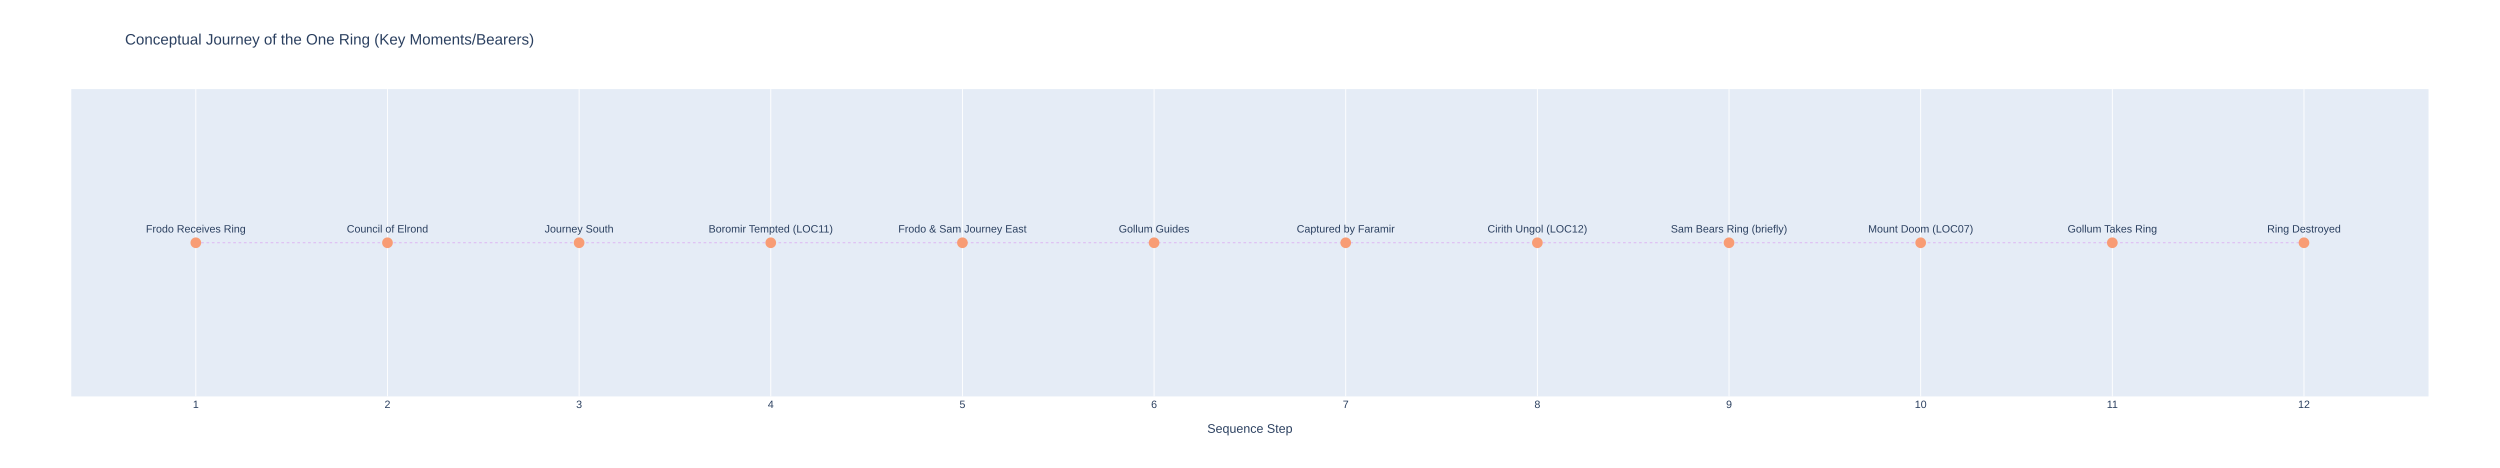
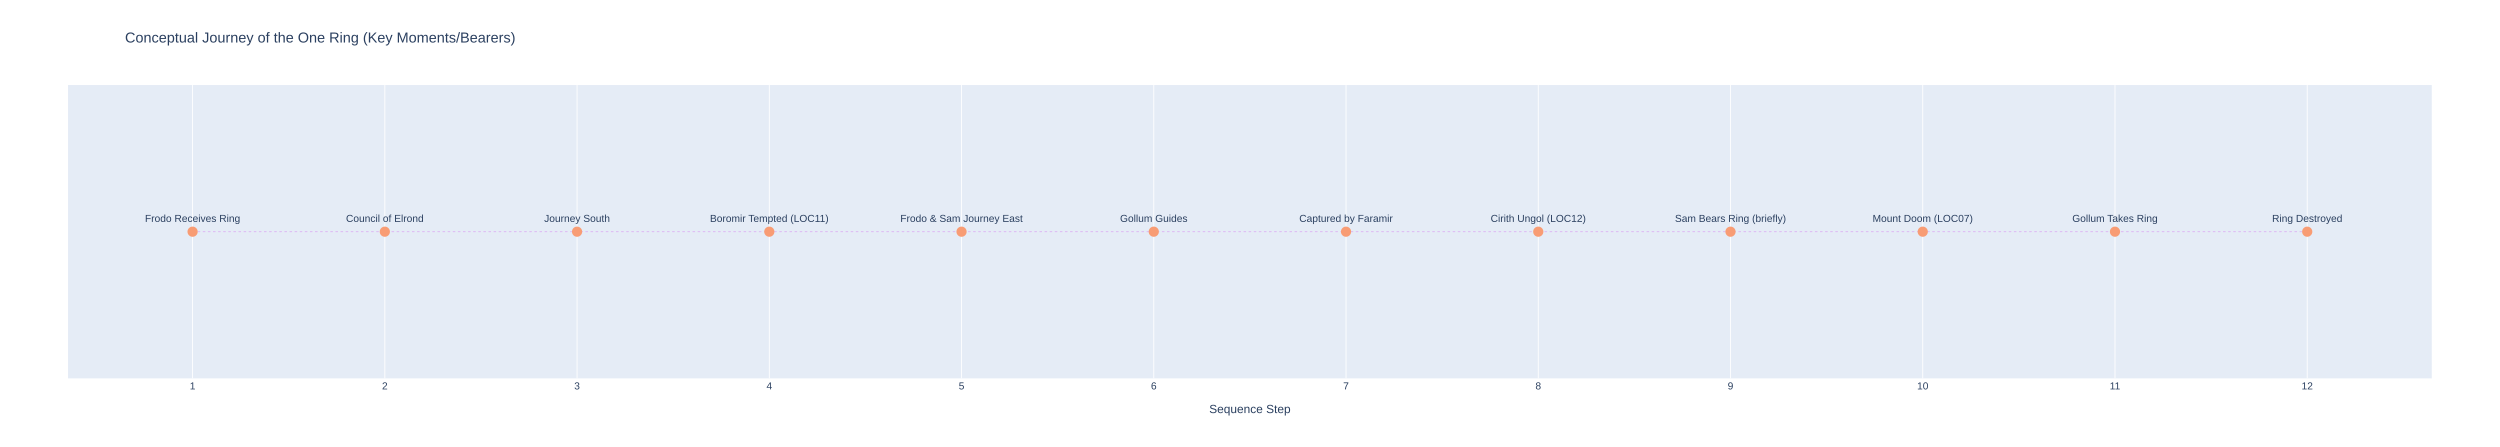
- <svg xmlns="http://www.w3.org/2000/svg" class="main-svg" width="2806.23" height="525" style="" viewBox="0 0 2806.23 525">
-   <rect x="0" y="0" width="2806.23" height="525" style="fill: rgb(255, 255, 255); fill-opacity: 1;" />
-   <defs id="defs-6c5bb1">
+ <svg xmlns="http://www.w3.org/2000/svg" class="main-svg" width="2940.23" height="525" style="" viewBox="0 0 2940.23 525">
+   <rect x="0" y="0" width="2940.23" height="525" style="fill: rgb(255, 255, 255); fill-opacity: 1;" />
+   <defs id="defs-da0244">
    <g class="clips">
-       <clipPath id="clip6c5bb1xyplot" class="plotclip">
-         <rect width="2646" height="345" />
-       </clipPath>
-       <clipPath class="axesclip" id="clip6c5bb1x">
-         <rect x="80" y="0" width="2646" height="525" />
-       </clipPath>
-       <clipPath class="axesclip" id="clip6c5bb1y">
-         <rect x="0" y="100" width="2806.23" height="345" />
-       </clipPath>
-       <clipPath class="axesclip" id="clip6c5bb1xy">
-         <rect x="80" y="100" width="2646" height="345" />
+       <clipPath id="clipda0244xyplot" class="plotclip">
+         <rect width="2780" height="345" />
+       </clipPath>
+       <clipPath class="axesclip" id="clipda0244x">
+         <rect x="80" y="0" width="2780" height="525" />
+       </clipPath>
+       <clipPath class="axesclip" id="clipda0244y">
+         <rect x="0" y="100" width="2940.23" height="345" />
+       </clipPath>
+       <clipPath class="axesclip" id="clipda0244xy">
+         <rect x="80" y="100" width="2780" height="345" />
      </clipPath>
    </g>
    <g class="gradients" />
    <g class="patterns" />
  </defs>
  <g class="bglayer">
-     <rect class="bg" x="80" y="100" width="2646" height="345" style="fill: rgb(229, 236, 246); fill-opacity: 1; stroke-width: 0px;" />
+     <rect class="bg" x="80" y="100" width="2780" height="345" style="fill: rgb(229, 236, 246); fill-opacity: 1; stroke-width: 0px;" />
  </g>
  <g class="layer-below">
    <g class="imagelayer" />
    <g class="shapelayer" />
  </g>
  <g class="cartesianlayer">
    <g class="subplot xy">
      <g class="layer-subplot">
        <g class="shapelayer" />
        <g class="imagelayer" />
      </g>
      <g class="minor-gridlayer">
        <g class="x" />
        <g class="y" />
      </g>
      <g class="gridlayer">
        <g class="x">
-           <path class="xgrid crisp" transform="translate(219.8,0)" d="M0,100v345" style="stroke: rgb(255, 255, 255); stroke-opacity: 1; stroke-width: 1px;" />
-           <path class="xgrid crisp" transform="translate(434.93,0)" d="M0,100v345" style="stroke: rgb(255, 255, 255); stroke-opacity: 1; stroke-width: 1px;" />
-           <path class="xgrid crisp" transform="translate(650.05,0)" d="M0,100v345" style="stroke: rgb(255, 255, 255); stroke-opacity: 1; stroke-width: 1px;" />
-           <path class="xgrid crisp" transform="translate(865.18,0)" d="M0,100v345" style="stroke: rgb(255, 255, 255); stroke-opacity: 1; stroke-width: 1px;" />
-           <path class="xgrid crisp" transform="translate(1080.31,0)" d="M0,100v345" style="stroke: rgb(255, 255, 255); stroke-opacity: 1; stroke-width: 1px;" />
-           <path class="xgrid crisp" transform="translate(1295.44,0)" d="M0,100v345" style="stroke: rgb(255, 255, 255); stroke-opacity: 1; stroke-width: 1px;" />
-           <path class="xgrid crisp" transform="translate(1510.56,0)" d="M0,100v345" style="stroke: rgb(255, 255, 255); stroke-opacity: 1; stroke-width: 1px;" />
-           <path class="xgrid crisp" transform="translate(1725.69,0)" d="M0,100v345" style="stroke: rgb(255, 255, 255); stroke-opacity: 1; stroke-width: 1px;" />
-           <path class="xgrid crisp" transform="translate(1940.82,0)" d="M0,100v345" style="stroke: rgb(255, 255, 255); stroke-opacity: 1; stroke-width: 1px;" />
-           <path class="xgrid crisp" transform="translate(2155.95,0)" d="M0,100v345" style="stroke: rgb(255, 255, 255); stroke-opacity: 1; stroke-width: 1px;" />
-           <path class="xgrid crisp" transform="translate(2371.07,0)" d="M0,100v345" style="stroke: rgb(255, 255, 255); stroke-opacity: 1; stroke-width: 1px;" />
-           <path class="xgrid crisp" transform="translate(2586.2,0)" d="M0,100v345" style="stroke: rgb(255, 255, 255); stroke-opacity: 1; stroke-width: 1px;" />
+           <path class="xgrid crisp" transform="translate(226.5,0)" d="M0,100v345" style="stroke: rgb(255, 255, 255); stroke-opacity: 1; stroke-width: 1px;" />
+           <path class="xgrid crisp" transform="translate(452.59,0)" d="M0,100v345" style="stroke: rgb(255, 255, 255); stroke-opacity: 1; stroke-width: 1px;" />
+           <path class="xgrid crisp" transform="translate(678.68,0)" d="M0,100v345" style="stroke: rgb(255, 255, 255); stroke-opacity: 1; stroke-width: 1px;" />
+           <path class="xgrid crisp" transform="translate(904.77,0)" d="M0,100v345" style="stroke: rgb(255, 255, 255); stroke-opacity: 1; stroke-width: 1px;" />
+           <path class="xgrid crisp" transform="translate(1130.86,0)" d="M0,100v345" style="stroke: rgb(255, 255, 255); stroke-opacity: 1; stroke-width: 1px;" />
+           <path class="xgrid crisp" transform="translate(1356.95,0)" d="M0,100v345" style="stroke: rgb(255, 255, 255); stroke-opacity: 1; stroke-width: 1px;" />
+           <path class="xgrid crisp" transform="translate(1583.05,0)" d="M0,100v345" style="stroke: rgb(255, 255, 255); stroke-opacity: 1; stroke-width: 1px;" />
+           <path class="xgrid crisp" transform="translate(1809.14,0)" d="M0,100v345" style="stroke: rgb(255, 255, 255); stroke-opacity: 1; stroke-width: 1px;" />
+           <path class="xgrid crisp" transform="translate(2035.23,0)" d="M0,100v345" style="stroke: rgb(255, 255, 255); stroke-opacity: 1; stroke-width: 1px;" />
+           <path class="xgrid crisp" transform="translate(2261.32,0)" d="M0,100v345" style="stroke: rgb(255, 255, 255); stroke-opacity: 1; stroke-width: 1px;" />
+           <path class="xgrid crisp" transform="translate(2487.41,0)" d="M0,100v345" style="stroke: rgb(255, 255, 255); stroke-opacity: 1; stroke-width: 1px;" />
+           <path class="xgrid crisp" transform="translate(2713.5,0)" d="M0,100v345" style="stroke: rgb(255, 255, 255); stroke-opacity: 1; stroke-width: 1px;" />
        </g>
        <g class="y" />
      </g>
      <g class="zerolinelayer" />
      <g class="layer-between">
        <g class="shapelayer" />
        <g class="imagelayer" />
      </g>
      <path class="xlines-below" />
      <path class="ylines-below" />
      <g class="overlines-below" />
      <g class="xaxislayer-below" />
      <g class="yaxislayer-below" />
      <g class="overaxes-below" />
      <g class="overplot">
-         <g class="xy" transform="translate(80,100)" clip-path="url(#clip6c5bb1xyplot)">
+         <g class="xy" transform="translate(80,100)" clip-path="url(#clipda0244xyplot)">
          <g class="scatterlayer mlayer">
-             <g class="trace scatter trace8904ce" style="stroke-miterlimit: 2; opacity: 1;">
+             <g class="trace scatter trace787609" style="stroke-miterlimit: 2; opacity: 1;">
              <g class="fills" />
              <g class="errorbars" />
              <g class="lines">
-                 <path class="js-line" style="vector-effect: none; fill: none; stroke: rgb(220, 176, 242); stroke-opacity: 1; stroke-dasharray: 3px, 3px; stroke-width: 1px; opacity: 1;" d="M139.8,172.5L2506.2,172.5" />
+                 <path class="js-line" style="vector-effect: none; fill: none; stroke: rgb(220, 176, 242); stroke-opacity: 1; stroke-dasharray: 3px, 3px; stroke-width: 1px; opacity: 1;" d="M146.5,172.5L2633.5,172.5" />
              </g>
              <g class="points">
-                 <path class="point" transform="translate(139.8,172.5)" style="opacity: 1; stroke-width: 0px; fill: rgb(248, 156, 116); fill-opacity: 1;" d="M6,0A6,6 0 1,1 0,-6A6,6 0 0,1 6,0Z" />
-                 <path class="point" transform="translate(354.93,172.5)" style="opacity: 1; stroke-width: 0px; fill: rgb(248, 156, 116); fill-opacity: 1;" d="M6,0A6,6 0 1,1 0,-6A6,6 0 0,1 6,0Z" />
-                 <path class="point" transform="translate(570.05,172.5)" style="opacity: 1; stroke-width: 0px; fill: rgb(248, 156, 116); fill-opacity: 1;" d="M6,0A6,6 0 1,1 0,-6A6,6 0 0,1 6,0Z" />
-                 <path class="point" transform="translate(785.18,172.5)" style="opacity: 1; stroke-width: 0px; fill: rgb(248, 156, 116); fill-opacity: 1;" d="M6,0A6,6 0 1,1 0,-6A6,6 0 0,1 6,0Z" />
-                 <path class="point" transform="translate(1000.31,172.5)" style="opacity: 1; stroke-width: 0px; fill: rgb(248, 156, 116); fill-opacity: 1;" d="M6,0A6,6 0 1,1 0,-6A6,6 0 0,1 6,0Z" />
-                 <path class="point" transform="translate(1215.44,172.5)" style="opacity: 1; stroke-width: 0px; fill: rgb(248, 156, 116); fill-opacity: 1;" d="M6,0A6,6 0 1,1 0,-6A6,6 0 0,1 6,0Z" />
-                 <path class="point" transform="translate(1430.56,172.5)" style="opacity: 1; stroke-width: 0px; fill: rgb(248, 156, 116); fill-opacity: 1;" d="M6,0A6,6 0 1,1 0,-6A6,6 0 0,1 6,0Z" />
-                 <path class="point" transform="translate(1645.69,172.5)" style="opacity: 1; stroke-width: 0px; fill: rgb(248, 156, 116); fill-opacity: 1;" d="M6,0A6,6 0 1,1 0,-6A6,6 0 0,1 6,0Z" />
-                 <path class="point" transform="translate(1860.82,172.5)" style="opacity: 1; stroke-width: 0px; fill: rgb(248, 156, 116); fill-opacity: 1;" d="M6,0A6,6 0 1,1 0,-6A6,6 0 0,1 6,0Z" />
-                 <path class="point" transform="translate(2075.95,172.5)" style="opacity: 1; stroke-width: 0px; fill: rgb(248, 156, 116); fill-opacity: 1;" d="M6,0A6,6 0 1,1 0,-6A6,6 0 0,1 6,0Z" />
-                 <path class="point" transform="translate(2291.07,172.5)" style="opacity: 1; stroke-width: 0px; fill: rgb(248, 156, 116); fill-opacity: 1;" d="M6,0A6,6 0 1,1 0,-6A6,6 0 0,1 6,0Z" />
-                 <path class="point" transform="translate(2506.2,172.5)" style="opacity: 1; stroke-width: 0px; fill: rgb(248, 156, 116); fill-opacity: 1;" d="M6,0A6,6 0 1,1 0,-6A6,6 0 0,1 6,0Z" />
+                 <path class="point" transform="translate(146.5,172.5)" style="opacity: 1; stroke-width: 0px; fill: rgb(248, 156, 116); fill-opacity: 1;" d="M6,0A6,6 0 1,1 0,-6A6,6 0 0,1 6,0Z" />
+                 <path class="point" transform="translate(372.59,172.5)" style="opacity: 1; stroke-width: 0px; fill: rgb(248, 156, 116); fill-opacity: 1;" d="M6,0A6,6 0 1,1 0,-6A6,6 0 0,1 6,0Z" />
+                 <path class="point" transform="translate(598.68,172.5)" style="opacity: 1; stroke-width: 0px; fill: rgb(248, 156, 116); fill-opacity: 1;" d="M6,0A6,6 0 1,1 0,-6A6,6 0 0,1 6,0Z" />
+                 <path class="point" transform="translate(824.77,172.5)" style="opacity: 1; stroke-width: 0px; fill: rgb(248, 156, 116); fill-opacity: 1;" d="M6,0A6,6 0 1,1 0,-6A6,6 0 0,1 6,0Z" />
+                 <path class="point" transform="translate(1050.86,172.5)" style="opacity: 1; stroke-width: 0px; fill: rgb(248, 156, 116); fill-opacity: 1;" d="M6,0A6,6 0 1,1 0,-6A6,6 0 0,1 6,0Z" />
+                 <path class="point" transform="translate(1276.95,172.5)" style="opacity: 1; stroke-width: 0px; fill: rgb(248, 156, 116); fill-opacity: 1;" d="M6,0A6,6 0 1,1 0,-6A6,6 0 0,1 6,0Z" />
+                 <path class="point" transform="translate(1503.05,172.5)" style="opacity: 1; stroke-width: 0px; fill: rgb(248, 156, 116); fill-opacity: 1;" d="M6,0A6,6 0 1,1 0,-6A6,6 0 0,1 6,0Z" />
+                 <path class="point" transform="translate(1729.14,172.5)" style="opacity: 1; stroke-width: 0px; fill: rgb(248, 156, 116); fill-opacity: 1;" d="M6,0A6,6 0 1,1 0,-6A6,6 0 0,1 6,0Z" />
+                 <path class="point" transform="translate(1955.23,172.5)" style="opacity: 1; stroke-width: 0px; fill: rgb(248, 156, 116); fill-opacity: 1;" d="M6,0A6,6 0 1,1 0,-6A6,6 0 0,1 6,0Z" />
+                 <path class="point" transform="translate(2181.32,172.5)" style="opacity: 1; stroke-width: 0px; fill: rgb(248, 156, 116); fill-opacity: 1;" d="M6,0A6,6 0 1,1 0,-6A6,6 0 0,1 6,0Z" />
+                 <path class="point" transform="translate(2407.41,172.5)" style="opacity: 1; stroke-width: 0px; fill: rgb(248, 156, 116); fill-opacity: 1;" d="M6,0A6,6 0 1,1 0,-6A6,6 0 0,1 6,0Z" />
+                 <path class="point" transform="translate(2633.5,172.5)" style="opacity: 1; stroke-width: 0px; fill: rgb(248, 156, 116); fill-opacity: 1;" d="M6,0A6,6 0 1,1 0,-6A6,6 0 0,1 6,0Z" />
              </g>
              <g class="text">
                <g class="textpoint" transform="translate(0,-11.5)">
-                   <text x="139.8" y="172.5" style="font-family: TOBESTRIPPEDOpen SansTOBESTRIPPED, verdana, arial, sans-serif; font-size: 12px; fill: rgb(42, 63, 95); fill-opacity: 1; white-space: pre;" text-anchor="middle">Frodo Receives Ring</text>
-                 </g>
-                 <g class="textpoint" transform="translate(0,-11.5)">
-                   <text x="354.93" y="172.5" style="font-family: TOBESTRIPPEDOpen SansTOBESTRIPPED, verdana, arial, sans-serif; font-size: 12px; fill: rgb(42, 63, 95); fill-opacity: 1; white-space: pre;" text-anchor="middle">Council of Elrond</text>
-                 </g>
-                 <g class="textpoint" transform="translate(0,-11.5)">
-                   <text x="570.05" y="172.5" style="font-family: TOBESTRIPPEDOpen SansTOBESTRIPPED, verdana, arial, sans-serif; font-size: 12px; fill: rgb(42, 63, 95); fill-opacity: 1; white-space: pre;" text-anchor="middle">Journey South</text>
-                 </g>
-                 <g class="textpoint" transform="translate(0,-11.5)">
-                   <text x="785.18" y="172.5" style="font-family: TOBESTRIPPEDOpen SansTOBESTRIPPED, verdana, arial, sans-serif; font-size: 12px; fill: rgb(42, 63, 95); fill-opacity: 1; white-space: pre;" text-anchor="middle">Boromir Tempted (LOC11)</text>
-                 </g>
-                 <g class="textpoint" transform="translate(0,-11.5)">
-                   <text x="1000.31" y="172.5" style="font-family: TOBESTRIPPEDOpen SansTOBESTRIPPED, verdana, arial, sans-serif; font-size: 12px; fill: rgb(42, 63, 95); fill-opacity: 1; white-space: pre;" text-anchor="middle">Frodo &amp; Sam Journey East</text>
-                 </g>
-                 <g class="textpoint" transform="translate(0,-11.5)">
-                   <text x="1215.44" y="172.5" style="font-family: TOBESTRIPPEDOpen SansTOBESTRIPPED, verdana, arial, sans-serif; font-size: 12px; fill: rgb(42, 63, 95); fill-opacity: 1; white-space: pre;" text-anchor="middle">Gollum Guides</text>
-                 </g>
-                 <g class="textpoint" transform="translate(0,-11.5)">
-                   <text x="1430.56" y="172.5" style="font-family: TOBESTRIPPEDOpen SansTOBESTRIPPED, verdana, arial, sans-serif; font-size: 12px; fill: rgb(42, 63, 95); fill-opacity: 1; white-space: pre;" text-anchor="middle">Captured by Faramir</text>
-                 </g>
-                 <g class="textpoint" transform="translate(0,-11.5)">
-                   <text x="1645.69" y="172.5" style="font-family: TOBESTRIPPEDOpen SansTOBESTRIPPED, verdana, arial, sans-serif; font-size: 12px; fill: rgb(42, 63, 95); fill-opacity: 1; white-space: pre;" text-anchor="middle">Cirith Ungol (LOC12)</text>
-                 </g>
-                 <g class="textpoint" transform="translate(0,-11.5)">
-                   <text x="1860.82" y="172.5" style="font-family: TOBESTRIPPEDOpen SansTOBESTRIPPED, verdana, arial, sans-serif; font-size: 12px; fill: rgb(42, 63, 95); fill-opacity: 1; white-space: pre;" text-anchor="middle">Sam Bears Ring (briefly)</text>
-                 </g>
-                 <g class="textpoint" transform="translate(0,-11.5)">
-                   <text x="2075.95" y="172.5" style="font-family: TOBESTRIPPEDOpen SansTOBESTRIPPED, verdana, arial, sans-serif; font-size: 12px; fill: rgb(42, 63, 95); fill-opacity: 1; white-space: pre;" text-anchor="middle">Mount Doom (LOC07)</text>
-                 </g>
-                 <g class="textpoint" transform="translate(0,-11.5)">
-                   <text x="2291.07" y="172.5" style="font-family: TOBESTRIPPEDOpen SansTOBESTRIPPED, verdana, arial, sans-serif; font-size: 12px; fill: rgb(42, 63, 95); fill-opacity: 1; white-space: pre;" text-anchor="middle">Gollum Takes Ring</text>
-                 </g>
-                 <g class="textpoint" transform="translate(0,-11.5)">
-                   <text x="2506.2" y="172.5" style="font-family: TOBESTRIPPEDOpen SansTOBESTRIPPED, verdana, arial, sans-serif; font-size: 12px; fill: rgb(42, 63, 95); fill-opacity: 1; white-space: pre;" text-anchor="middle">Ring Destroyed</text>
+                   <text x="146.5" y="172.5" style="font-family: TOBESTRIPPEDOpen SansTOBESTRIPPED, verdana, arial, sans-serif; font-size: 12px; fill: rgb(42, 63, 95); fill-opacity: 1; white-space: pre;" text-anchor="middle">Frodo Receives Ring</text>
+                 </g>
+                 <g class="textpoint" transform="translate(0,-11.5)">
+                   <text x="372.59" y="172.5" style="font-family: TOBESTRIPPEDOpen SansTOBESTRIPPED, verdana, arial, sans-serif; font-size: 12px; fill: rgb(42, 63, 95); fill-opacity: 1; white-space: pre;" text-anchor="middle">Council of Elrond</text>
+                 </g>
+                 <g class="textpoint" transform="translate(0,-11.5)">
+                   <text x="598.68" y="172.5" style="font-family: TOBESTRIPPEDOpen SansTOBESTRIPPED, verdana, arial, sans-serif; font-size: 12px; fill: rgb(42, 63, 95); fill-opacity: 1; white-space: pre;" text-anchor="middle">Journey South</text>
+                 </g>
+                 <g class="textpoint" transform="translate(0,-11.5)">
+                   <text x="824.77" y="172.5" style="font-family: TOBESTRIPPEDOpen SansTOBESTRIPPED, verdana, arial, sans-serif; font-size: 12px; fill: rgb(42, 63, 95); fill-opacity: 1; white-space: pre;" text-anchor="middle">Boromir Tempted (LOC11)</text>
+                 </g>
+                 <g class="textpoint" transform="translate(0,-11.5)">
+                   <text x="1050.86" y="172.5" style="font-family: TOBESTRIPPEDOpen SansTOBESTRIPPED, verdana, arial, sans-serif; font-size: 12px; fill: rgb(42, 63, 95); fill-opacity: 1; white-space: pre;" text-anchor="middle">Frodo &amp; Sam Journey East</text>
+                 </g>
+                 <g class="textpoint" transform="translate(0,-11.5)">
+                   <text x="1276.95" y="172.5" style="font-family: TOBESTRIPPEDOpen SansTOBESTRIPPED, verdana, arial, sans-serif; font-size: 12px; fill: rgb(42, 63, 95); fill-opacity: 1; white-space: pre;" text-anchor="middle">Gollum Guides</text>
+                 </g>
+                 <g class="textpoint" transform="translate(0,-11.5)">
+                   <text x="1503.05" y="172.5" style="font-family: TOBESTRIPPEDOpen SansTOBESTRIPPED, verdana, arial, sans-serif; font-size: 12px; fill: rgb(42, 63, 95); fill-opacity: 1; white-space: pre;" text-anchor="middle">Captured by Faramir</text>
+                 </g>
+                 <g class="textpoint" transform="translate(0,-11.5)">
+                   <text x="1729.14" y="172.5" style="font-family: TOBESTRIPPEDOpen SansTOBESTRIPPED, verdana, arial, sans-serif; font-size: 12px; fill: rgb(42, 63, 95); fill-opacity: 1; white-space: pre;" text-anchor="middle">Cirith Ungol (LOC12)</text>
+                 </g>
+                 <g class="textpoint" transform="translate(0,-11.5)">
+                   <text x="1955.23" y="172.5" style="font-family: TOBESTRIPPEDOpen SansTOBESTRIPPED, verdana, arial, sans-serif; font-size: 12px; fill: rgb(42, 63, 95); fill-opacity: 1; white-space: pre;" text-anchor="middle">Sam Bears Ring (briefly)</text>
+                 </g>
+                 <g class="textpoint" transform="translate(0,-11.5)">
+                   <text x="2181.32" y="172.5" style="font-family: TOBESTRIPPEDOpen SansTOBESTRIPPED, verdana, arial, sans-serif; font-size: 12px; fill: rgb(42, 63, 95); fill-opacity: 1; white-space: pre;" text-anchor="middle">Mount Doom (LOC07)</text>
+                 </g>
+                 <g class="textpoint" transform="translate(0,-11.5)">
+                   <text x="2407.41" y="172.5" style="font-family: TOBESTRIPPEDOpen SansTOBESTRIPPED, verdana, arial, sans-serif; font-size: 12px; fill: rgb(42, 63, 95); fill-opacity: 1; white-space: pre;" text-anchor="middle">Gollum Takes Ring</text>
+                 </g>
+                 <g class="textpoint" transform="translate(0,-11.5)">
+                   <text x="2633.5" y="172.5" style="font-family: TOBESTRIPPEDOpen SansTOBESTRIPPED, verdana, arial, sans-serif; font-size: 12px; fill: rgb(42, 63, 95); fill-opacity: 1; white-space: pre;" text-anchor="middle">Ring Destroyed</text>
                </g>
              </g>
            </g>
          </g>
        </g>
      </g>
      <path class="xlines-above crisp" style="fill: none;" d="M0,0" />
      <path class="ylines-above crisp" style="fill: none;" d="M0,0" />
      <g class="overlines-above" />
      <g class="xaxislayer-above">
        <g class="xtick">
-           <text text-anchor="middle" x="0" y="458" style="font-family: TOBESTRIPPEDOpen SansTOBESTRIPPED, verdana, arial, sans-serif; font-size: 12px; fill: rgb(42, 63, 95); fill-opacity: 1; white-space: pre; opacity: 1;" transform="translate(219.8,0)">1</text>
-         </g>
-         <g class="xtick">
-           <text text-anchor="middle" x="0" y="458" style="font-family: TOBESTRIPPEDOpen SansTOBESTRIPPED, verdana, arial, sans-serif; font-size: 12px; fill: rgb(42, 63, 95); fill-opacity: 1; white-space: pre; opacity: 1;" transform="translate(434.93,0)">2</text>
-         </g>
-         <g class="xtick">
-           <text text-anchor="middle" x="0" y="458" style="font-family: TOBESTRIPPEDOpen SansTOBESTRIPPED, verdana, arial, sans-serif; font-size: 12px; fill: rgb(42, 63, 95); fill-opacity: 1; white-space: pre; opacity: 1;" transform="translate(650.05,0)">3</text>
-         </g>
-         <g class="xtick">
-           <text text-anchor="middle" x="0" y="458" style="font-family: TOBESTRIPPEDOpen SansTOBESTRIPPED, verdana, arial, sans-serif; font-size: 12px; fill: rgb(42, 63, 95); fill-opacity: 1; white-space: pre; opacity: 1;" transform="translate(865.18,0)">4</text>
-         </g>
-         <g class="xtick">
-           <text text-anchor="middle" x="0" y="458" style="font-family: TOBESTRIPPEDOpen SansTOBESTRIPPED, verdana, arial, sans-serif; font-size: 12px; fill: rgb(42, 63, 95); fill-opacity: 1; white-space: pre; opacity: 1;" transform="translate(1080.31,0)">5</text>
-         </g>
-         <g class="xtick">
-           <text text-anchor="middle" x="0" y="458" style="font-family: TOBESTRIPPEDOpen SansTOBESTRIPPED, verdana, arial, sans-serif; font-size: 12px; fill: rgb(42, 63, 95); fill-opacity: 1; white-space: pre; opacity: 1;" transform="translate(1295.44,0)">6</text>
-         </g>
-         <g class="xtick">
-           <text text-anchor="middle" x="0" y="458" style="font-family: TOBESTRIPPEDOpen SansTOBESTRIPPED, verdana, arial, sans-serif; font-size: 12px; fill: rgb(42, 63, 95); fill-opacity: 1; white-space: pre; opacity: 1;" transform="translate(1510.56,0)">7</text>
-         </g>
-         <g class="xtick">
-           <text text-anchor="middle" x="0" y="458" style="font-family: TOBESTRIPPEDOpen SansTOBESTRIPPED, verdana, arial, sans-serif; font-size: 12px; fill: rgb(42, 63, 95); fill-opacity: 1; white-space: pre; opacity: 1;" transform="translate(1725.69,0)">8</text>
-         </g>
-         <g class="xtick">
-           <text text-anchor="middle" x="0" y="458" style="font-family: TOBESTRIPPEDOpen SansTOBESTRIPPED, verdana, arial, sans-serif; font-size: 12px; fill: rgb(42, 63, 95); fill-opacity: 1; white-space: pre; opacity: 1;" transform="translate(1940.82,0)">9</text>
-         </g>
-         <g class="xtick">
-           <text text-anchor="middle" x="0" y="458" style="font-family: TOBESTRIPPEDOpen SansTOBESTRIPPED, verdana, arial, sans-serif; font-size: 12px; fill: rgb(42, 63, 95); fill-opacity: 1; white-space: pre; opacity: 1;" transform="translate(2155.95,0)">10</text>
-         </g>
-         <g class="xtick">
-           <text text-anchor="middle" x="0" y="458" style="font-family: TOBESTRIPPEDOpen SansTOBESTRIPPED, verdana, arial, sans-serif; font-size: 12px; fill: rgb(42, 63, 95); fill-opacity: 1; white-space: pre; opacity: 1;" transform="translate(2371.07,0)">11</text>
-         </g>
-         <g class="xtick">
-           <text text-anchor="middle" x="0" y="458" style="font-family: TOBESTRIPPEDOpen SansTOBESTRIPPED, verdana, arial, sans-serif; font-size: 12px; fill: rgb(42, 63, 95); fill-opacity: 1; white-space: pre; opacity: 1;" transform="translate(2586.2,0)">12</text>
+           <text text-anchor="middle" x="0" y="458" style="font-family: TOBESTRIPPEDOpen SansTOBESTRIPPED, verdana, arial, sans-serif; font-size: 12px; fill: rgb(42, 63, 95); fill-opacity: 1; white-space: pre; opacity: 1;" transform="translate(226.5,0)">1</text>
+         </g>
+         <g class="xtick">
+           <text text-anchor="middle" x="0" y="458" style="font-family: TOBESTRIPPEDOpen SansTOBESTRIPPED, verdana, arial, sans-serif; font-size: 12px; fill: rgb(42, 63, 95); fill-opacity: 1; white-space: pre; opacity: 1;" transform="translate(452.59,0)">2</text>
+         </g>
+         <g class="xtick">
+           <text text-anchor="middle" x="0" y="458" style="font-family: TOBESTRIPPEDOpen SansTOBESTRIPPED, verdana, arial, sans-serif; font-size: 12px; fill: rgb(42, 63, 95); fill-opacity: 1; white-space: pre; opacity: 1;" transform="translate(678.68,0)">3</text>
+         </g>
+         <g class="xtick">
+           <text text-anchor="middle" x="0" y="458" style="font-family: TOBESTRIPPEDOpen SansTOBESTRIPPED, verdana, arial, sans-serif; font-size: 12px; fill: rgb(42, 63, 95); fill-opacity: 1; white-space: pre; opacity: 1;" transform="translate(904.77,0)">4</text>
+         </g>
+         <g class="xtick">
+           <text text-anchor="middle" x="0" y="458" style="font-family: TOBESTRIPPEDOpen SansTOBESTRIPPED, verdana, arial, sans-serif; font-size: 12px; fill: rgb(42, 63, 95); fill-opacity: 1; white-space: pre; opacity: 1;" transform="translate(1130.86,0)">5</text>
+         </g>
+         <g class="xtick">
+           <text text-anchor="middle" x="0" y="458" style="font-family: TOBESTRIPPEDOpen SansTOBESTRIPPED, verdana, arial, sans-serif; font-size: 12px; fill: rgb(42, 63, 95); fill-opacity: 1; white-space: pre; opacity: 1;" transform="translate(1356.95,0)">6</text>
+         </g>
+         <g class="xtick">
+           <text text-anchor="middle" x="0" y="458" style="font-family: TOBESTRIPPEDOpen SansTOBESTRIPPED, verdana, arial, sans-serif; font-size: 12px; fill: rgb(42, 63, 95); fill-opacity: 1; white-space: pre; opacity: 1;" transform="translate(1583.05,0)">7</text>
+         </g>
+         <g class="xtick">
+           <text text-anchor="middle" x="0" y="458" style="font-family: TOBESTRIPPEDOpen SansTOBESTRIPPED, verdana, arial, sans-serif; font-size: 12px; fill: rgb(42, 63, 95); fill-opacity: 1; white-space: pre; opacity: 1;" transform="translate(1809.14,0)">8</text>
+         </g>
+         <g class="xtick">
+           <text text-anchor="middle" x="0" y="458" style="font-family: TOBESTRIPPEDOpen SansTOBESTRIPPED, verdana, arial, sans-serif; font-size: 12px; fill: rgb(42, 63, 95); fill-opacity: 1; white-space: pre; opacity: 1;" transform="translate(2035.23,0)">9</text>
+         </g>
+         <g class="xtick">
+           <text text-anchor="middle" x="0" y="458" style="font-family: TOBESTRIPPEDOpen SansTOBESTRIPPED, verdana, arial, sans-serif; font-size: 12px; fill: rgb(42, 63, 95); fill-opacity: 1; white-space: pre; opacity: 1;" transform="translate(2261.32,0)">10</text>
+         </g>
+         <g class="xtick">
+           <text text-anchor="middle" x="0" y="458" style="font-family: TOBESTRIPPEDOpen SansTOBESTRIPPED, verdana, arial, sans-serif; font-size: 12px; fill: rgb(42, 63, 95); fill-opacity: 1; white-space: pre; opacity: 1;" transform="translate(2487.41,0)">11</text>
+         </g>
+         <g class="xtick">
+           <text text-anchor="middle" x="0" y="458" style="font-family: TOBESTRIPPEDOpen SansTOBESTRIPPED, verdana, arial, sans-serif; font-size: 12px; fill: rgb(42, 63, 95); fill-opacity: 1; white-space: pre; opacity: 1;" transform="translate(2713.5,0)">12</text>
        </g>
      </g>
      <g class="yaxislayer-above" />
      <g class="overaxes-above" />
    </g>
  </g>
  <g class="polarlayer" />
  <g class="smithlayer" />
  <g class="ternarylayer" />
  <g class="geolayer" />
  <g class="funnelarealayer" />
  <g class="pielayer" />
  <g class="iciclelayer" />
  <g class="treemaplayer" />
  <g class="sunburstlayer" />
  <g class="glimages" />
-   <defs id="topdefs-6c5bb1">
+   <defs id="topdefs-da0244">
    <g class="clips" />
  </defs>
  <g class="layer-above">
    <g class="imagelayer" />
    <g class="shapelayer" />
  </g>
  <g class="infolayer">
    <g class="g-gtitle">
-       <text class="gtitle" style="opacity: 1; font-family: TOBESTRIPPEDOpen SansTOBESTRIPPED, verdana, arial, sans-serif; font-size: 17px; fill: rgb(42, 63, 95); fill-opacity: 1; white-space: pre;" x="140.311" y="50" text-anchor="start" dy="0em">Conceptual Journey of the One Ring (Key Moments/Bearers)</text>
+       <text class="gtitle" style="opacity: 1; font-family: TOBESTRIPPEDOpen SansTOBESTRIPPED, verdana, arial, sans-serif; font-size: 17px; fill: rgb(42, 63, 95); fill-opacity: 1; white-space: pre;" x="147.012" y="50" text-anchor="start" dy="0em">Conceptual Journey of the One Ring (Key Moments/Bearers)</text>
    </g>
    <g class="g-xtitle">
-       <text class="xtitle" style="opacity: 1; font-family: TOBESTRIPPEDOpen SansTOBESTRIPPED, verdana, arial, sans-serif; font-size: 14px; fill: rgb(42, 63, 95); fill-opacity: 1; white-space: pre;" x="1403" y="485.833" text-anchor="middle">Sequence Step</text>
+       <text class="xtitle" style="opacity: 1; font-family: TOBESTRIPPEDOpen SansTOBESTRIPPED, verdana, arial, sans-serif; font-size: 14px; fill: rgb(42, 63, 95); fill-opacity: 1; white-space: pre;" x="1470" y="485.833" text-anchor="middle">Sequence Step</text>
    </g>
    <g class="g-ytitle" />
  </g>
</svg>
